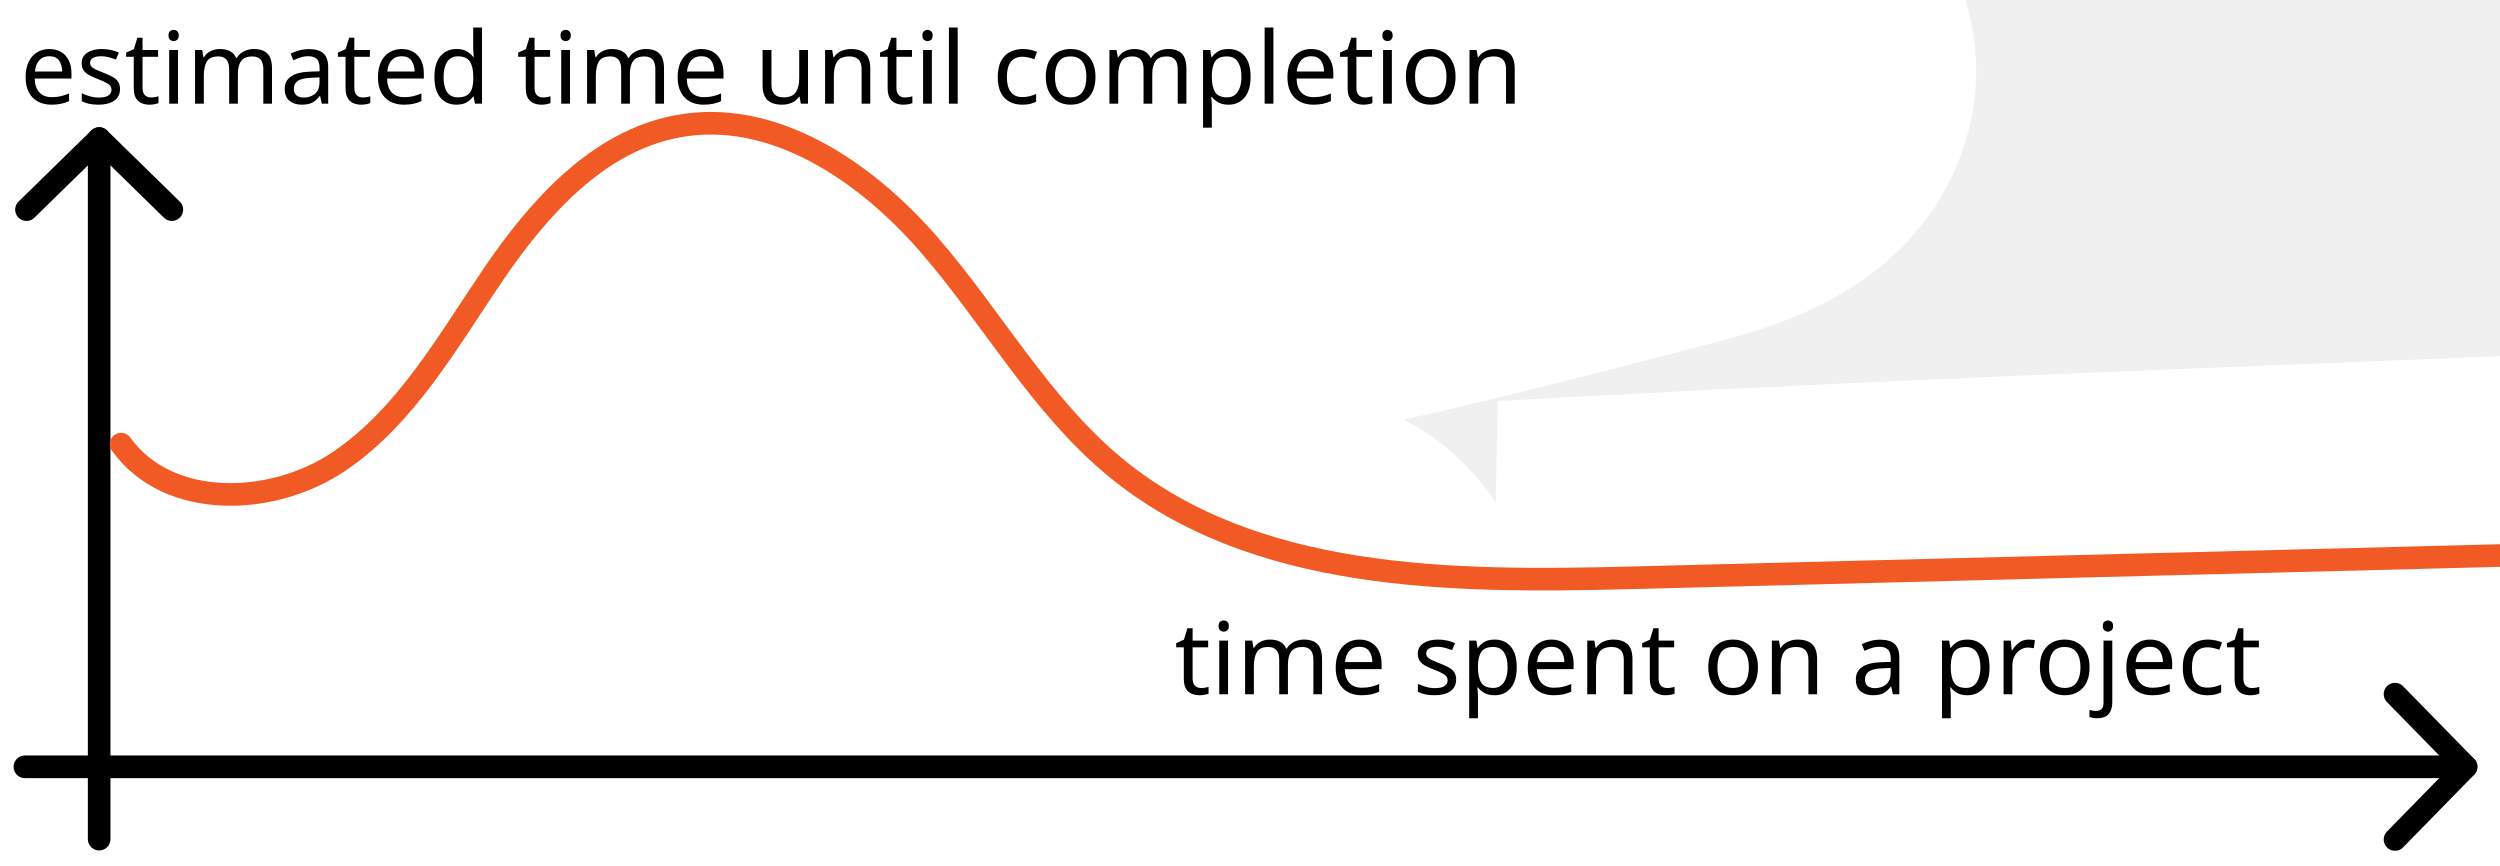
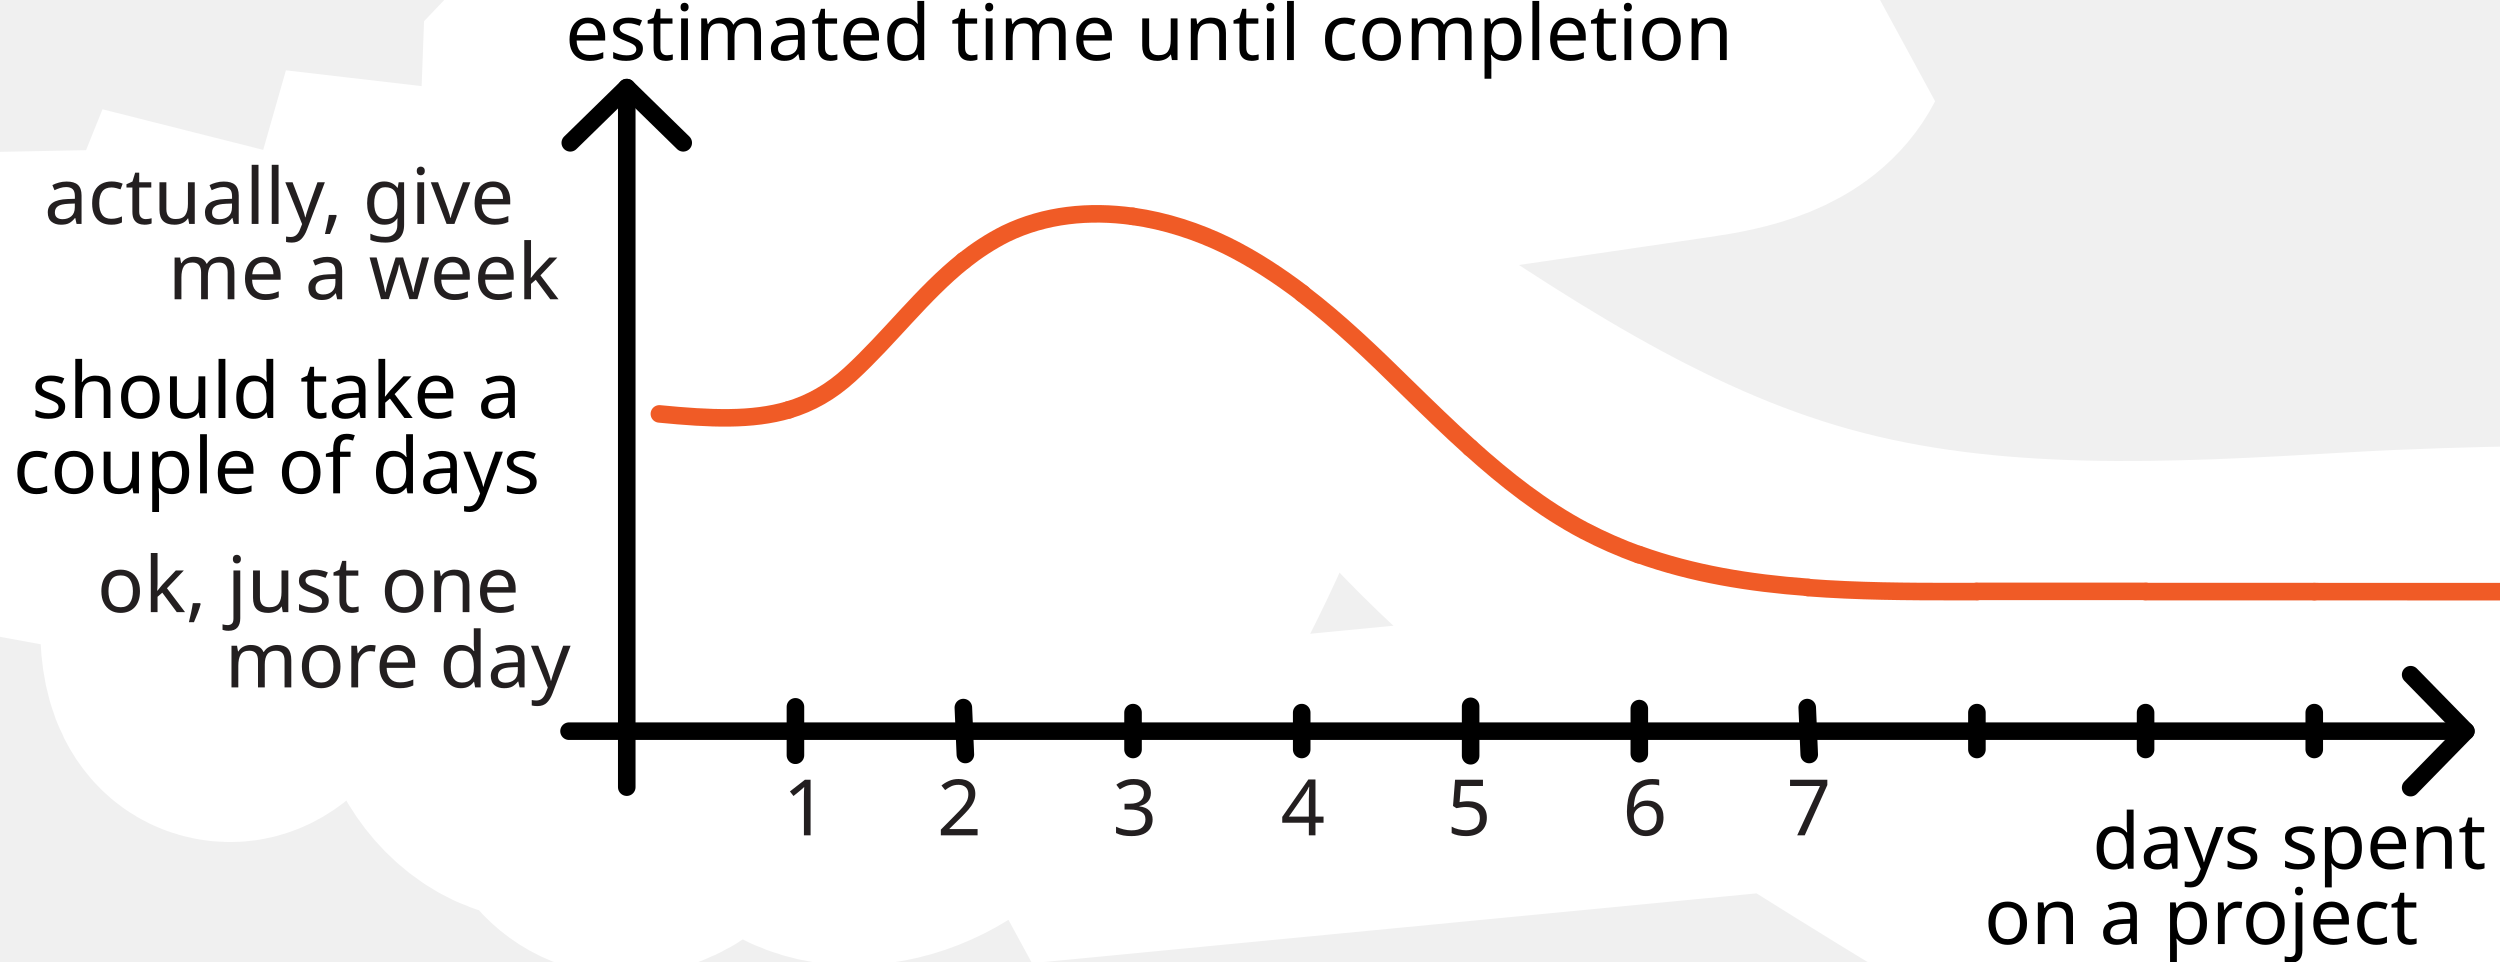
- <svg xmlns="http://www.w3.org/2000/svg" version="1.1" id="Layer_1" x="0px" y="0px" viewBox="0 0 774 267.9" enable-background="new 0 0 774 267.9" xml:space="preserve">
-   <path fill="none" stroke="#FFFFFF" stroke-width="120" stroke-linejoin="bevel" stroke-miterlimit="10" d="M39-10.3  C23.4,9.5,14.8,32.4,14.3,55.3c-0.1,6,0.8,12.8,7.3,16.5c10.3,5.8,24.6-1.1,34.1-7.6c32.8-22.7,65.5-45.3,98.3-68  c-42,73.8-89.2,146-141.6,216c-9.3,12.5-18.9,28-9.2,40.3c8.5,10.9,29.4,13.6,45.1,8.8c15.7-4.8,27-15.2,35.9-25.9  c29.6-35.5,40.3-77.6,58.6-117.1s48.4-79.6,99.7-96.6c30-9.9,63.8-10.7,96.7-11.4C399.6,9.2,460,8,520.5,6.8  c9-0.2,18.9-0.1,25.5,4.4c8.9,6,6.9,17.5-1.1,24.3c-7.9,6.8-19.8,10-31.2,13c-81.4,21.3-164.8,42.9-251.2,42.8  c-15,0-30.7-0.6-44,4.4c-21.2,8-29.4,27-34.4,44.2c-10.5,36.1-15.9,73-16.1,109.9c-0.1,7.9,1.9,17.7,11.9,20.3  c10.6,2.7,20.4-5,26.8-11.8c38.6-41,77.2-82,115.8-123c1.5,34.9,2.9,69.8,4.4,104.7c0.2,4.6,0.5,9.6,4.1,13.3  c7.9,8.2,26.7,5.1,34.2-3.2c7.5-8.3,7-19.2,5.9-29.2s-2.5-20.7,3.9-29.5c6.4-8.8,23.8-14,33.7-7.2c12.2,8.4,2.1,23.5,4.9,35.6  c2.4,10.3,14.8,18.1,28.2,21.3c13.4,3.2,27.8,2.7,41.9,2.2c77.4-2.9,154.7-5.7,232.1-8.6c5.7-0.2,12.1-0.7,15.9-3.9  c5-4.3,2.1-11.4-3.9-14.9c-6-3.5-13.9-4.3-21.5-5c-74.8-7.1-164.4-19.7-239.2-26.8c178.6-10.2,372-14.8,550.6-25" />
-   <text transform="matrix(1 0 0 1 6.2216 32.0958)" font-family="'PermanentMarker'" font-size="31">estimated time until completion</text>
+ <svg xmlns="http://www.w3.org/2000/svg" version="1.1" id="Layer_1" x="0px" y="0px" viewBox="0 0 996 383" enable-background="new 0 0 996 383" xml:space="preserve">
+   <path fill="none" stroke="#FFFFFF" stroke-width="120" stroke-linejoin="bevel" stroke-miterlimit="10" d="M20.6,60.1  c1.2,62,2.5,124,3.7,185.9C48.4,186,72.4,125.9,96.5,65.9c-6.7,59.1-13.3,118.2-20,177.3c-1.4,12.6,0.1,29.5,12.5,32  c12.4,2.5,20.3-12.6,23.8-24.8c19.6-68.6,39.2-137.3,58.8-205.9c3.1,67.3,6.3,134.6,9.4,201.8c0.6,13.1,1.3,26.7,6.8,38.6  c5.5,12,16.9,22.2,30.1,22.1c3.7-98.8,7.3-197.5,11-296.3c162.5-14.2,326.4-13.6,488.8,2c-8.1,15.6-28,19.9-45.5,22.4  C547.1,53.5,421.9,71.8,296.7,90.1c-42.5,58.6-66.8,130.2-68.8,202.6c-0.3,12.6,1.3,27.5,12.3,33.6c10.6,5.9,24.7-0.5,31.5-10.6  s8.6-22.6,10.8-34.6c16.4-86.7,72.5-165,149.4-208.3c1.1,53.9-23.9,107.8-65.7,141.8c-16.1,13.1-34.6,23.6-47.6,39.7  c-13,16.1-18.9,40.8-6.5,57.3c17.5,23.2,57.1,12.7,74.1-10.9s19.5-54.2,27.5-82.2c15.4-54,53.5-101.2,103.2-127.4  C497.7,175.8,459.3,256,405.4,324c120.4-11.6,240.9-23.2,361.3-34.8c52-5,105-9.9,155.8,1.9c22.9,5.3,49.1,19.5,49,43  c0,20.7-21.1,35.2-41.2,40.2c-58.1,14.4-116.3-18.3-167.2-49.7c-87.4-53.9-177.7-110.6-233-197.1c59.9,40.7,121.2,82.1,191,101.4  c70.5,19.6,145.1,15.5,218.1,11.2c90.8-5.3,208.6-0.8,299.3-6.1" />
  <g>
-     <polyline fill="none" stroke="#000000" stroke-width="7" stroke-linecap="round" stroke-linejoin="round" stroke-miterlimit="10" points="   8.2,64.9 30.7,42.9 53.2,64.9  " />
-     <line fill="none" stroke="#000000" stroke-width="7" stroke-linecap="round" stroke-linejoin="round" stroke-miterlimit="10" x1="30.7" y1="42.9" x2="30.7" y2="259.8" />
-     <line fill="none" stroke="#000000" stroke-width="7" stroke-linecap="round" stroke-linejoin="round" stroke-miterlimit="10" x1="763.5" y1="237.4" x2="7.7" y2="237.4" />
-     <polyline fill="none" stroke="#000000" stroke-width="7" stroke-linecap="round" stroke-linejoin="round" stroke-miterlimit="10" points="   741.5,214.9 763.5,237.4 741.5,259.9  " />
+     <polyline fill="none" stroke="#000000" stroke-width="7" stroke-linecap="round" stroke-linejoin="round" stroke-miterlimit="10" points="   227.2,56.9 249.7,34.9 272.2,56.9  " />
+     <line fill="none" stroke="#000000" stroke-width="7" stroke-linecap="round" stroke-linejoin="round" stroke-miterlimit="10" x1="249.7" y1="34.9" x2="249.7" y2="313.6" />
+     <line fill="none" stroke="#000000" stroke-width="7" stroke-linecap="round" stroke-linejoin="round" stroke-miterlimit="10" x1="982.4" y1="291.3" x2="226.7" y2="291.3" />
+     <polyline fill="none" stroke="#000000" stroke-width="7" stroke-linecap="round" stroke-linejoin="round" stroke-miterlimit="10" points="   960.4,268.8 982.4,291.3 960.4,313.8  " />
  </g>
-   <text transform="matrix(1 0 0 1 363.6532 214.9356)" font-family="'PermanentMarker'" font-size="31">time spent on a project</text>
-   <path fill="none" stroke="#F15A24" stroke-width="7" stroke-linecap="round" stroke-linejoin="bevel" stroke-miterlimit="10" d="  M37.5,137.5c14.6,20.4,47,19.3,67.7,5.2s33.4-37,47.5-57.7s32.4-41.3,57.1-45.9c29.5-5.5,58.1,13.9,77.8,36.6s34.5,49.8,57.6,68.9  c42.9,35.4,103.9,35.7,159.5,34.3c170.3-4.4,340.6-8.7,510.9-13.1" />
+   <text transform="matrix(1 0 0 1 833.5869 346.1133)">
+     <tspan x="0" y="0" font-family="'PermanentMarker'" font-size="31">days spent</tspan>
+     <tspan x="-43.1" y="30" font-family="'PermanentMarker'" font-size="31">on a project</tspan>
+   </text>
+   <text transform="matrix(1 0 0 1 225.1958 23.9402)" font-family="'PermanentMarker'" font-size="31">estimated time until completion</text>
+   <g>
+     <path fill="none" stroke="#F05B26" stroke-width="7" stroke-linecap="round" stroke-linejoin="bevel" stroke-miterlimit="10" d="   M262.7,164.9c20.4,2,36.9,2.7,51.5-1.6" />
+     <path fill="none" stroke="#000000" stroke-width="7" stroke-linecap="round" stroke-linejoin="round" stroke-miterlimit="10" d="   M316.9,281.6c0,6.4,0,12.9,0,19.3" />
+   </g>
+   <text transform="matrix(1 0 0 1 311.937 332.7925)" fill="#231F20" font-family="'PermanentMarker'" font-size="31">1</text>
+   <g>
+     <text transform="matrix(1 0 0 1 12.5103 166.5435)">
+       <tspan x="0" y="0" font-family="'PermanentMarker'" font-size="31">should take a</tspan>
+       <tspan x="-7.3" y="30" font-family="'PermanentMarker'" font-size="31">couple of days</tspan>
+     </text>
+   </g>
+   <g>
+     <path fill="none" stroke="#F05B26" stroke-width="7" stroke-linecap="round" stroke-linejoin="bevel" stroke-miterlimit="10" d="   M314.2,163.3c8.7-2.6,16.8-7.1,24.5-14.2c15.7-14.4,28.8-32.1,45.2-45.2" />
+     <path fill="none" stroke="#000000" stroke-width="7" stroke-linecap="round" stroke-linejoin="round" stroke-miterlimit="10" d="   M383.8,281.9c0.3,6.2,0.5,12.4,0.8,18.7" />
+   </g>
+   <text transform="matrix(1 0 0 1 373.3472 332.7928)" fill="#231F20" font-family="'PermanentMarker'" font-size="31">2</text>
+   <g>
+     <path fill="none" stroke="#F05B26" stroke-width="7" stroke-linecap="round" stroke-linejoin="bevel" stroke-miterlimit="10" d="   M383.9,103.9c5.2-4.1,10.8-7.8,16.8-10.8c15.7-7.6,33.3-9.3,50.6-6.9" />
+     <path fill="none" stroke="#000000" stroke-width="7" stroke-linecap="round" stroke-linejoin="round" stroke-miterlimit="10" d="   M451.4,283.9c0,4.9,0,9.8,0,14.7" />
+   </g>
+   <text transform="matrix(1 0 0 1 443.2378 332.7928)" fill="#231F20" font-family="'PermanentMarker'" font-size="31">3</text>
+   <text transform="matrix(1 0 0 1 17.6143 89.2151)">
+     <tspan x="0" y="0" fill="#231F20" font-family="'PermanentMarker'" font-size="31">actually, give</tspan>
+     <tspan x="49.3" y="30" fill="#231F20" font-family="'PermanentMarker'" font-size="31">me a week</tspan>
+   </text>
+   <g>
+     <path fill="none" stroke="#F05B26" stroke-width="7" stroke-linecap="round" stroke-linejoin="bevel" stroke-miterlimit="10" d="   M451.3,86.2c13,1.8,25.8,6,37.5,11.7c10.7,5.3,20.6,11.8,30.1,19" />
+     <path fill="none" stroke="#000000" stroke-width="7" stroke-linecap="round" stroke-linejoin="round" stroke-miterlimit="10" d="   M518.6,283.9c0,4.9,0,9.8,0,14.7" />
+   </g>
+   <text transform="matrix(1 0 0 1 510.1924 332.7928)" fill="#231F20" font-family="'PermanentMarker'" font-size="31">4</text>
+   <g>
+     <path fill="none" stroke="#F05B26" stroke-width="7" stroke-linecap="round" stroke-linejoin="bevel" stroke-miterlimit="10" d="   M518.9,117c14.7,11.2,28.2,24.2,41.4,37.2c8.4,8.2,16.8,16.4,25.5,24.2" />
+     <path fill="none" stroke="#000000" stroke-width="7" stroke-linecap="round" stroke-linejoin="round" stroke-miterlimit="10" d="   M585.9,281.4c0,6.6,0,13.1,0,19.7" />
+   </g>
+   <text transform="matrix(1 0 0 1 576.3901 332.7928)" fill="#231F20" font-family="'PermanentMarker'" font-size="31">5</text>
+   <g>
+     <path fill="none" stroke="#F05B26" stroke-width="7" stroke-linecap="round" stroke-linejoin="bevel" stroke-miterlimit="10" d="   M585.8,178.4c14,12.6,28.7,24.2,45.3,33c7.1,3.7,14.4,6.9,21.8,9.6" />
+     <path fill="none" stroke="#000000" stroke-width="7" stroke-linecap="round" stroke-linejoin="round" stroke-miterlimit="10" d="   M653.1,282.3c0,6,0,12,0,18" />
+   </g>
+   <text transform="matrix(1 0 0 1 646.4653 332.7928)" fill="#231F20" font-family="'PermanentMarker'" font-size="31">6</text>
+   <text transform="matrix(1 0 0 1 38.6846 243.8715)">
+     <tspan x="0" y="0" fill="#231F20" font-family="'PermanentMarker'" font-size="31">ok, just one</tspan>
+     <tspan x="50.9" y="30" fill="#231F20" font-family="'PermanentMarker'" font-size="31">more day</tspan>
+   </text>
+   <g>
+     <path fill="none" stroke="#F05B26" stroke-width="7" stroke-linecap="round" stroke-linejoin="bevel" stroke-miterlimit="10" d="   M652.9,220.9c21.4,7.7,44.2,11.4,67.4,13.1" />
+     <path fill="none" stroke="#000000" stroke-width="7" stroke-linecap="round" stroke-linejoin="round" stroke-miterlimit="10" d="   M720,281.9c0.3,6.2,0.5,12.4,0.8,18.7" />
+   </g>
+   <text transform="matrix(1 0 0 1 711.7896 332.7925)" fill="#231F20" font-family="'PermanentMarker'" font-size="31">7</text>
+   <g>
+     <path fill="none" stroke="#F05B26" stroke-width="7" stroke-linecap="round" stroke-linejoin="bevel" stroke-miterlimit="10" d="   M720.3,234.1c19.7,1.5,39.6,1.6,59.2,1.6c2.5,0,5.2,0,8.1,0" />
+     <path fill="none" stroke="#000000" stroke-width="7" stroke-linecap="round" stroke-linejoin="round" stroke-miterlimit="10" d="   M787.6,283.9c0,4.9,0,9.8,0,14.7" />
+   </g>
+   <g>
+     <path fill="none" stroke="#F05B26" stroke-width="7" stroke-linecap="round" stroke-linejoin="bevel" stroke-miterlimit="10" d="   M787.6,235.6c17.3,0,40.5,0,67.2,0" />
+     <path fill="none" stroke="#000000" stroke-width="7" stroke-linecap="round" stroke-linejoin="round" stroke-miterlimit="10" d="   M854.8,283.9c0,4.9,0,9.8,0,14.7" />
+   </g>
+   <g>
+     <path fill="none" stroke="#F05B26" stroke-width="7" stroke-linecap="round" stroke-linejoin="bevel" stroke-miterlimit="10" d="   M854.8,235.7c20.6,0,43.4,0,67.2,0" />
+     <path fill="none" stroke="#000000" stroke-width="7" stroke-linecap="round" stroke-linejoin="round" stroke-miterlimit="10" d="   M922,283.9c0,4.9,0,9.8,0,14.7" />
+   </g>
+   <path fill="none" stroke="#F05B26" stroke-width="7" stroke-linecap="round" stroke-linejoin="bevel" stroke-miterlimit="10" d="  M922.1,235.7c110,0,243.2,0.1,298,0.1" />
</svg>
